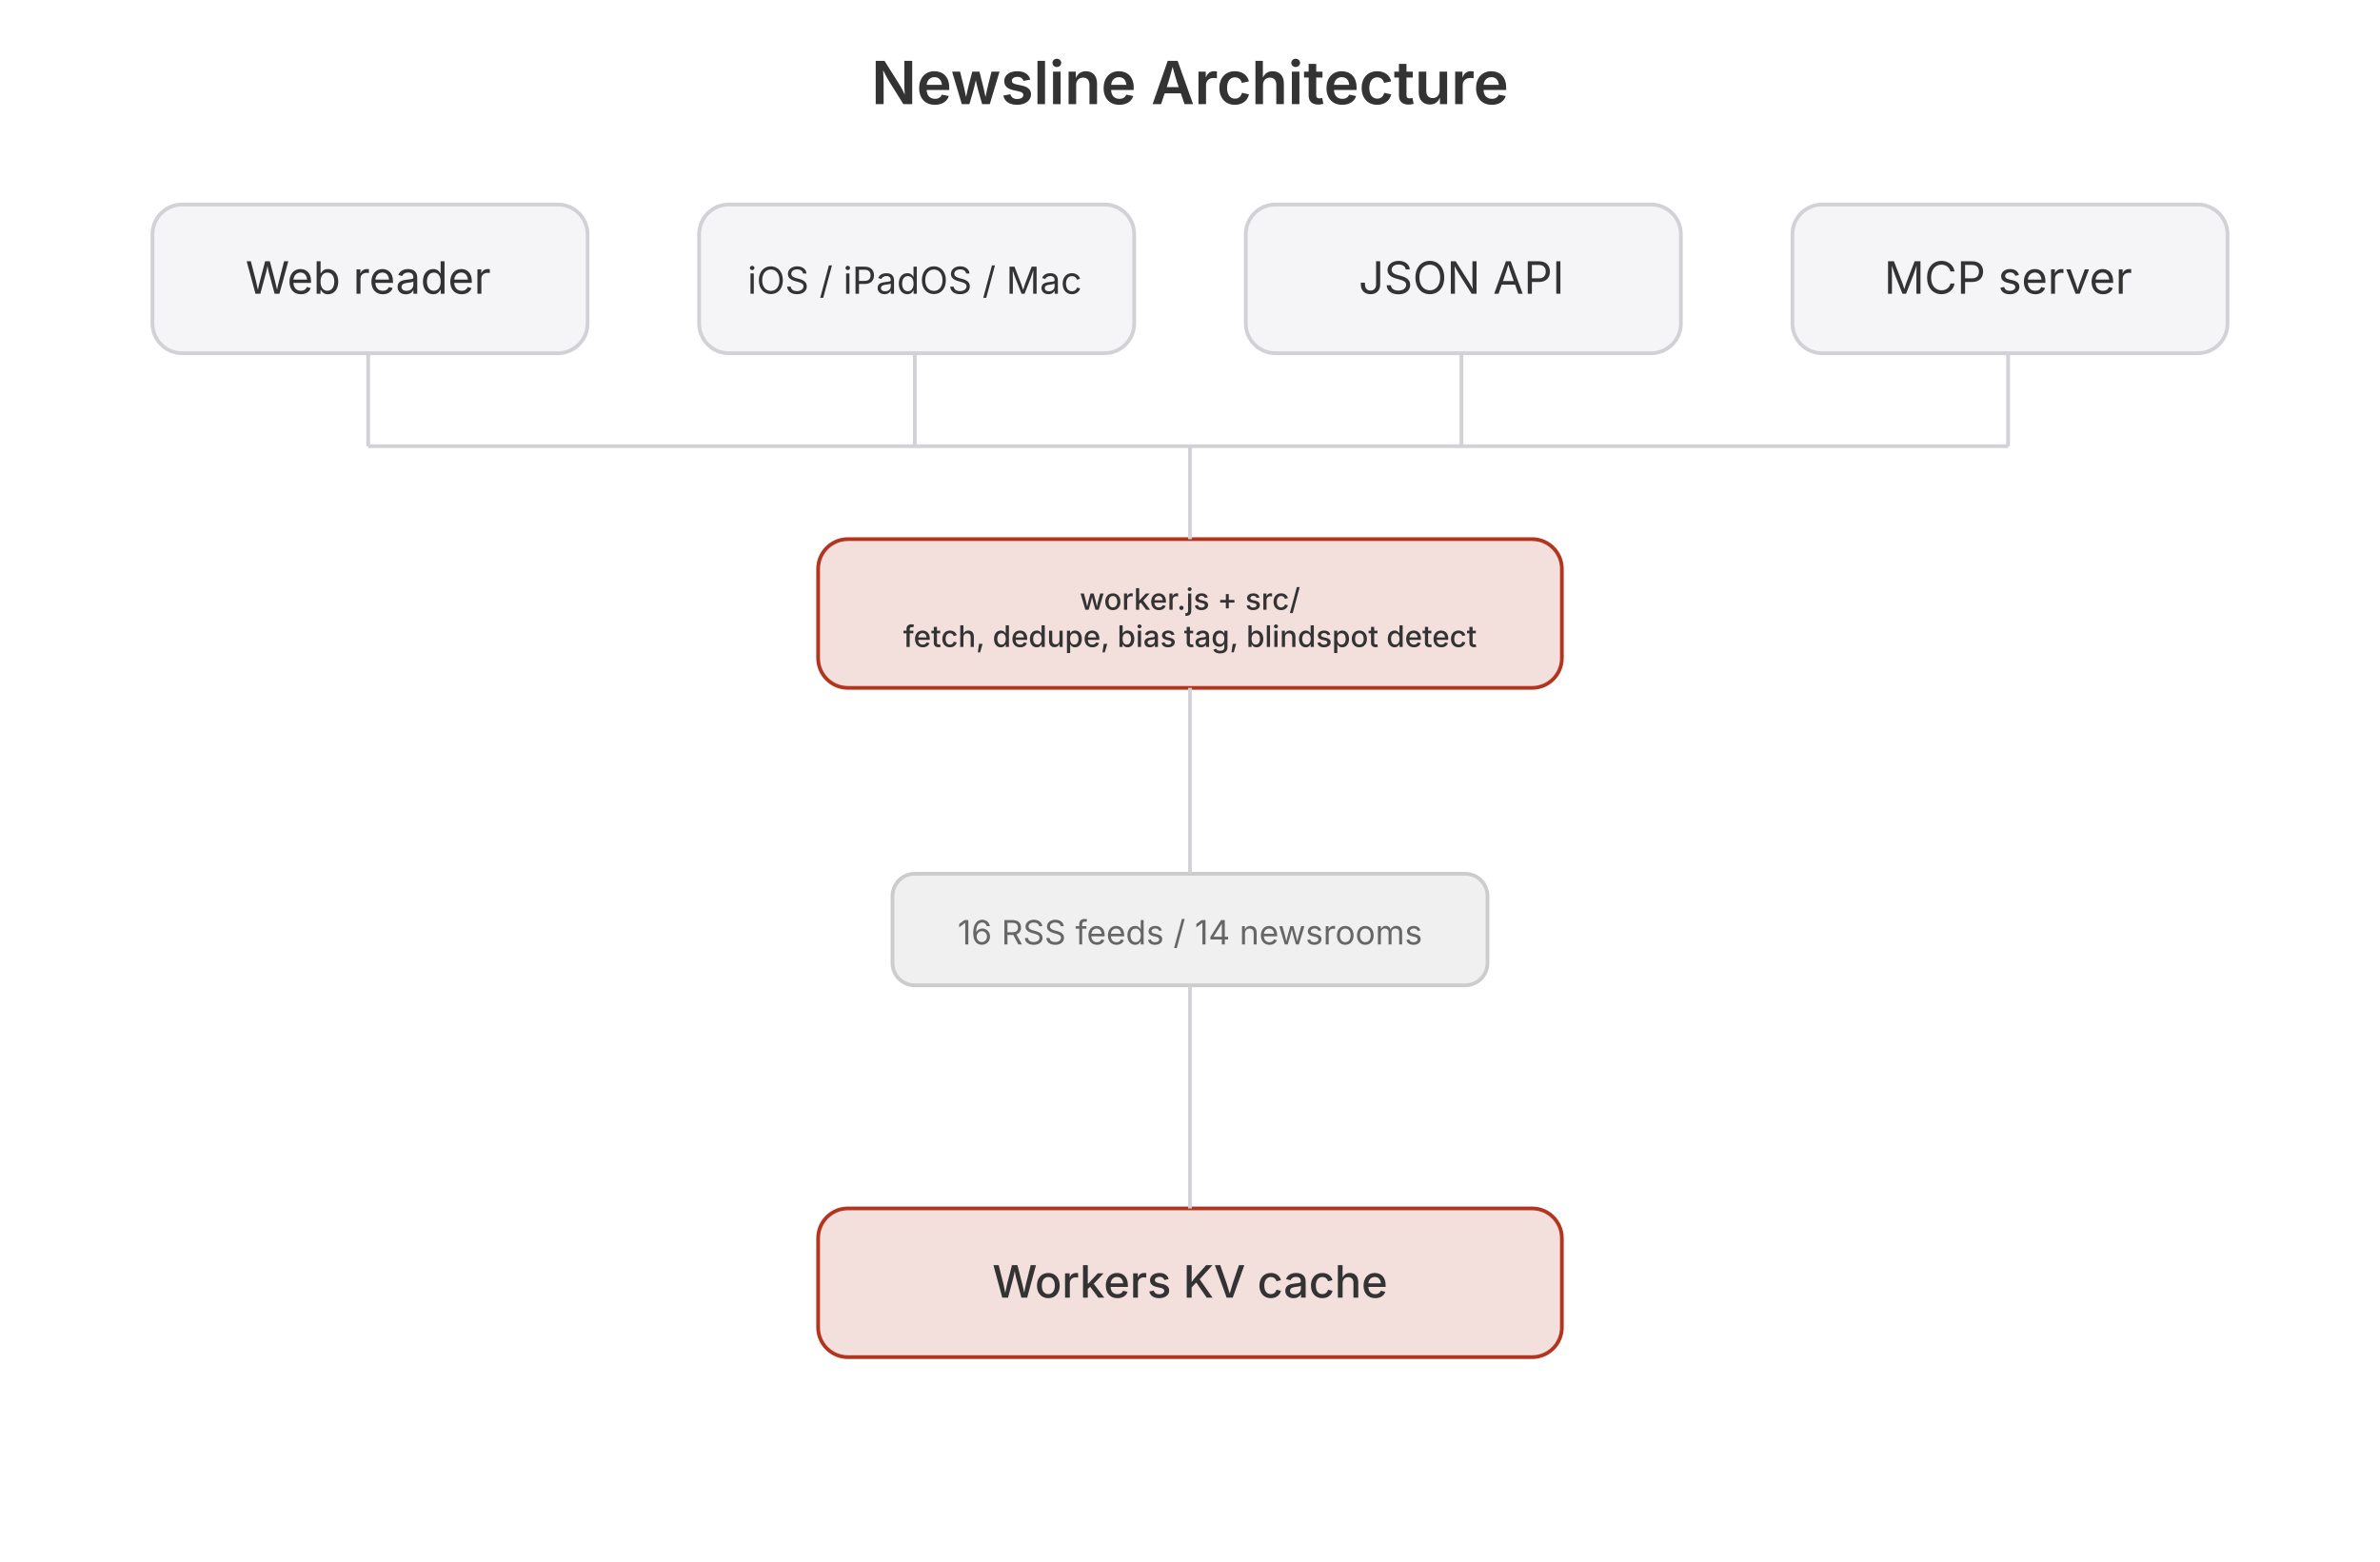
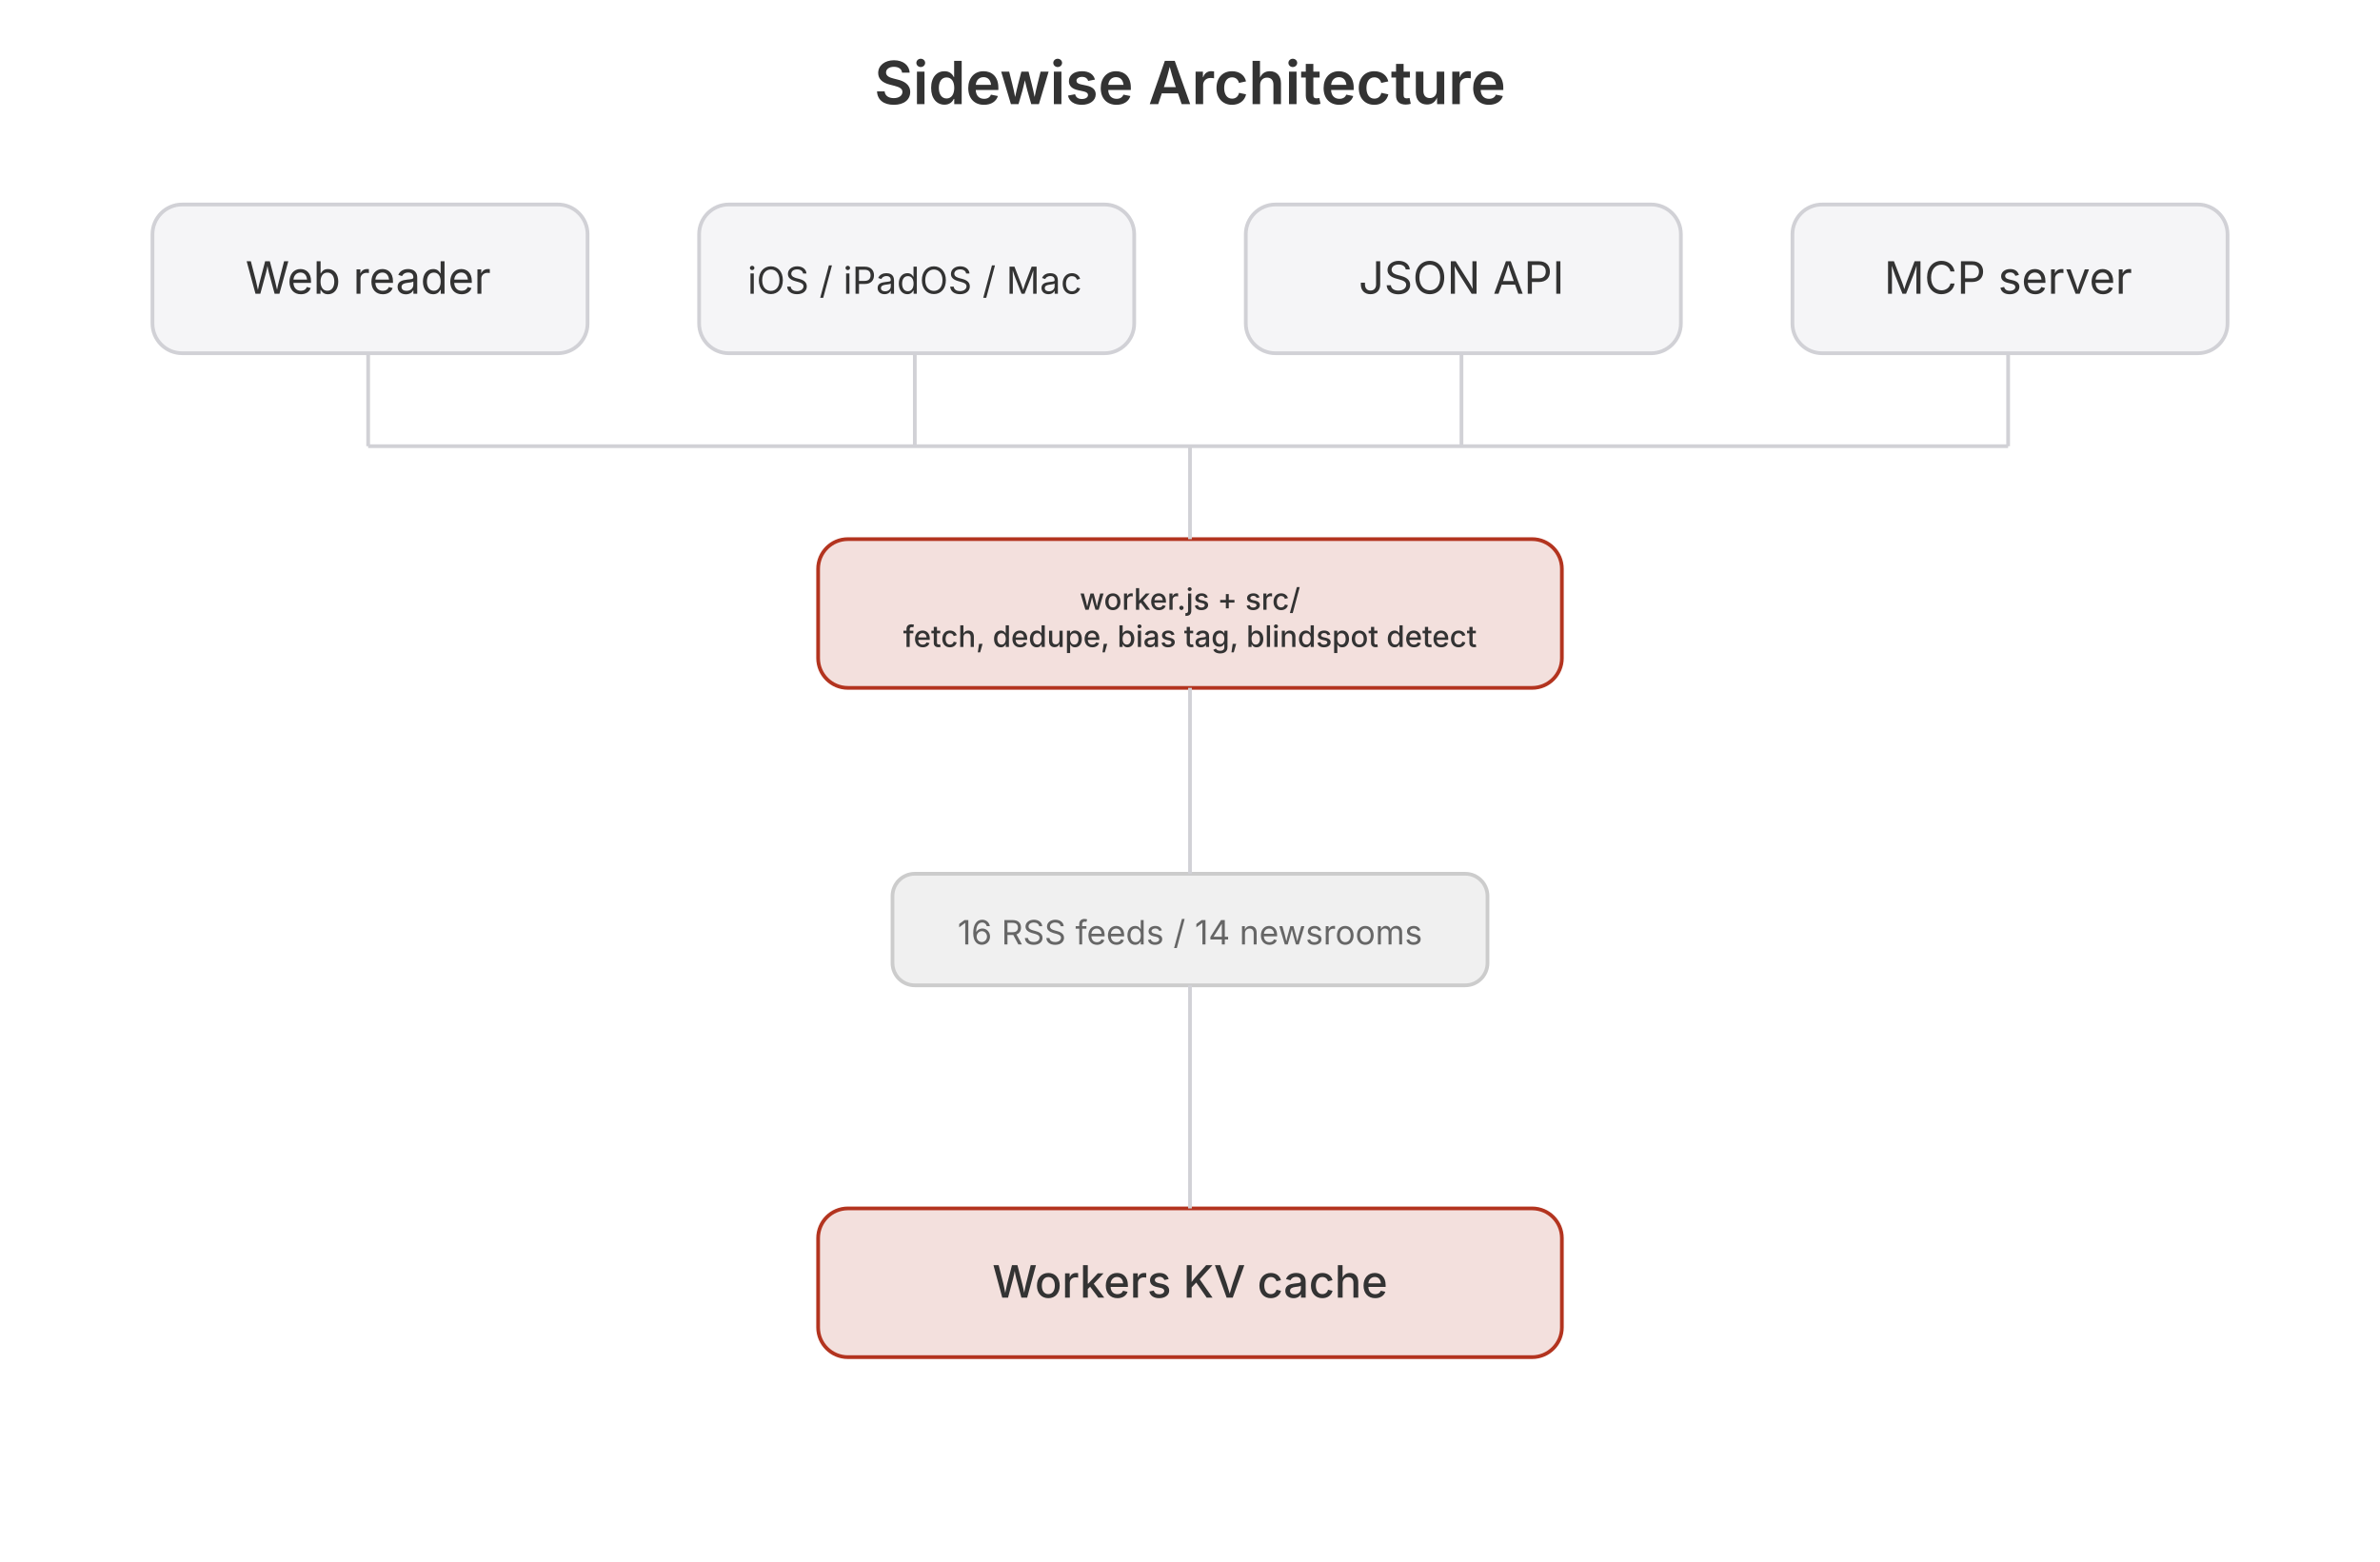
<svg xmlns="http://www.w3.org/2000/svg" width="640" height="420" style="background:#fff;font-family:-apple-system,BlinkMacSystemFont,sans-serif" viewBox="0 0 640 420">
-   <text x="320" y="28" fill="#333" font-size="16" font-weight="600" text-anchor="middle">Newsline Architecture</text>
+   <text x="320" y="28" fill="#333" font-size="16" font-weight="600" text-anchor="middle">Sidewise Architecture</text>
  <rect width="117" height="40" x="41" y="55" fill="#f5f5f7" stroke="#d1d1d6" rx="8" />
  <text x="99" y="79" fill="#333" font-size="12" text-anchor="middle">Web reader</text>
  <rect width="117" height="40" x="188" y="55" fill="#f5f5f7" stroke="#d1d1d6" rx="8" />
  <text x="246" y="79" fill="#333" font-size="10" text-anchor="middle">iOS / iPadOS / Mac</text>
  <rect width="117" height="40" x="335" y="55" fill="#f5f5f7" stroke="#d1d1d6" rx="8" />
  <text x="393" y="79" fill="#333" font-size="12" text-anchor="middle">JSON API</text>
  <rect width="117" height="40" x="482" y="55" fill="#f5f5f7" stroke="#d1d1d6" rx="8" />
  <text x="540" y="79" fill="#333" font-size="12" text-anchor="middle">MCP server</text>
  <rect width="200" height="40" x="220" y="145" fill="#b3341f" fill-opacity=".15" stroke="#b3341f" rx="8" />
  <text x="320" y="164" fill="#333" font-size="8" font-weight="500" text-anchor="middle">worker.js + src/</text>
  <text x="320" y="174" fill="#333" font-size="8" font-weight="500" text-anchor="middle">fetch, dedupe, bias tag, blindspot detect</text>
  <rect width="160" height="30" x="240" y="235" fill="#f0f0f0" stroke="#ccc" rx="6" />
  <text x="320" y="254" fill="#666" font-size="9" text-anchor="middle">16 RSS feeds / 14 newsrooms</text>
  <rect width="200" height="40" x="220" y="325" fill="#b3341f" fill-opacity=".15" stroke="#b3341f" rx="8" />
  <text x="320" y="349" fill="#333" font-size="12" font-weight="500" text-anchor="middle">Workers KV cache</text>
  <path stroke="#d1d1d6" fill="none" d="M99 95v25M246 95v25M393 95v25M540 95v25M99 120H540M320 120V145M320 185V235M320 265V325" />
</svg>
